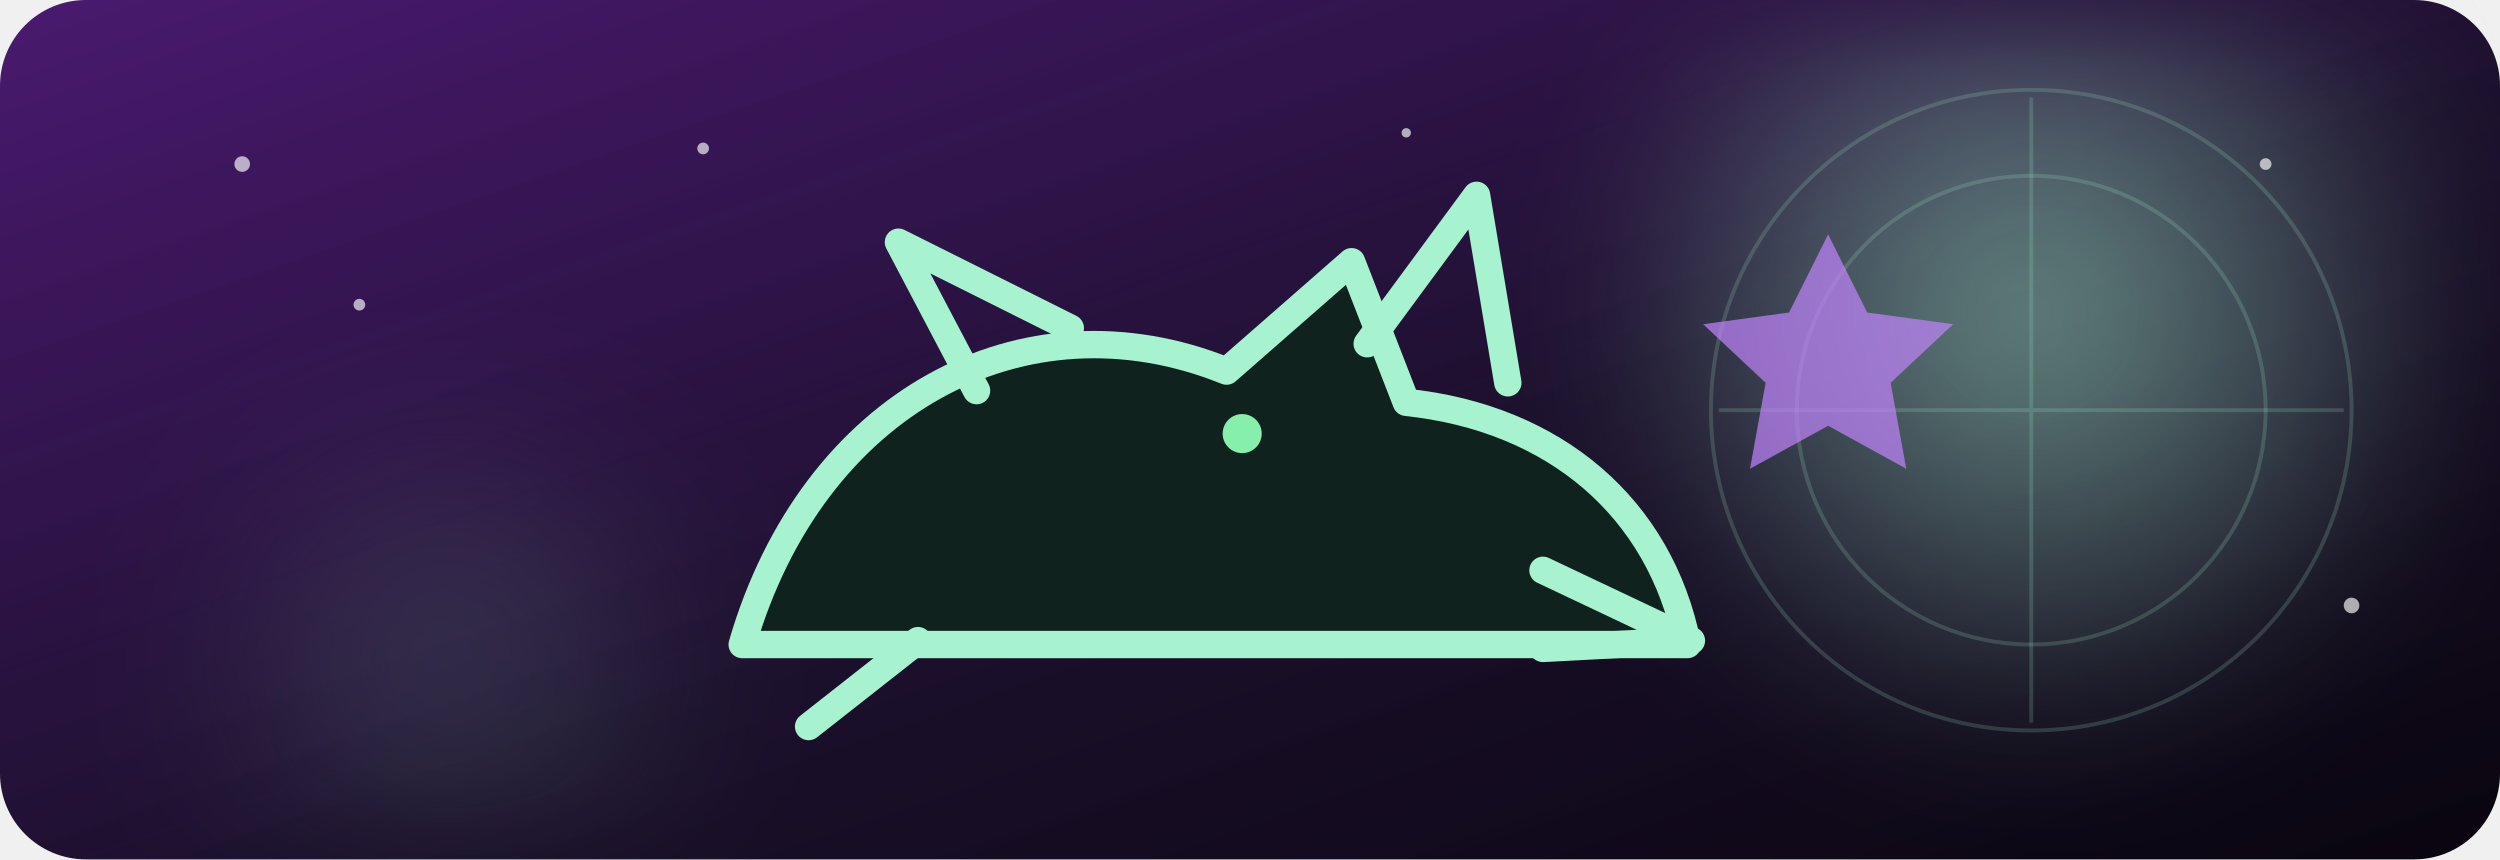
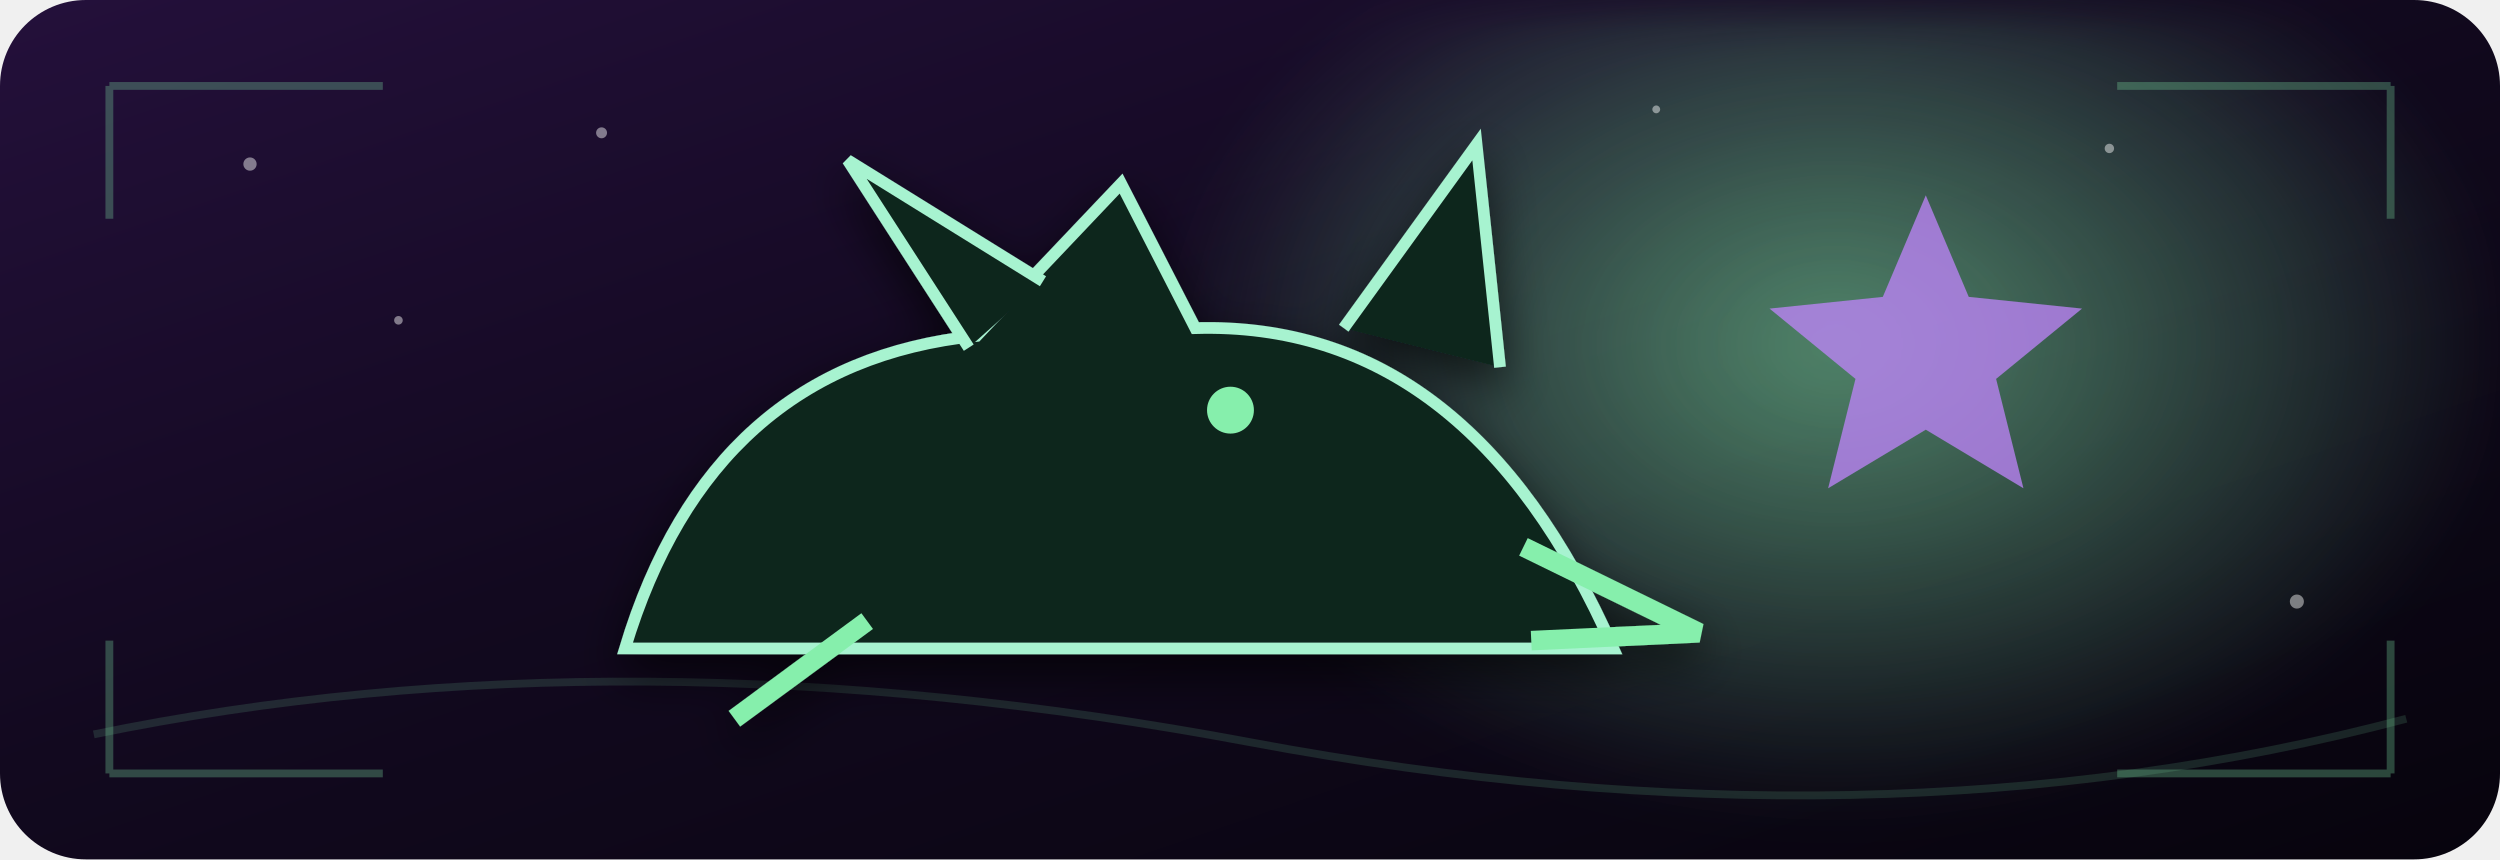
- <svg xmlns="http://www.w3.org/2000/svg" viewBox="0 0 640 220" role="img" aria-hidden="true">
+ <svg xmlns="http://www.w3.org/2000/svg" viewBox="0 0 640 220" aria-hidden="true">
  <defs>
    <linearGradient id="bg" x1="0" y1="0" x2="1" y2="1">
-       <stop offset="0" stop-color="#3b0764" stop-opacity=".92" />
-       <stop offset=".55" stop-color="#170b28" stop-opacity=".98" />
-       <stop offset="1" stop-color="#09050f" />
+       <stop stop-color="#24103b" />
+       <stop offset=".45" stop-color="#12091f" />
+       <stop offset="1" stop-color="#07040d" />
    </linearGradient>
-     <radialGradient id="glow">
-       <stop offset="0" stop-color="#a7f3d0" stop-opacity=".55" />
-       <stop offset="1" stop-color="#a7f3d0" stop-opacity="0" />
+     <radialGradient id="aura">
+       <stop stop-color="#86efac" stop-opacity=".55" />
+       <stop offset="1" stop-color="#86efac" stop-opacity="0" />
    </radialGradient>
-     <filter id="blur">
-       <feGaussianBlur stdDeviation="18" />
+     <linearGradient id="metal" x1="0" y1="0" x2="1" y2="1">
+       <stop stop-color="#fff" />
+       <stop offset=".3" stop-color="#86efac" />
+       <stop offset="1" stop-color="#14532d" />
+     </linearGradient>
+     <filter id="glow">
+       <feGaussianBlur stdDeviation="8" />
+     </filter>
+     <filter id="shadow">
+       <feDropShadow dx="0" dy="5" stdDeviation="6" flood-color="#000" flood-opacity=".65" />
    </filter>
  </defs>
  <rect width="640" height="220" rx="22" fill="url(#bg)" />
-   <circle cx="520" cy="80" r="115" fill="url(#glow)" filter="url(#blur)" />
-   <circle cx="115" cy="170" r="75" fill="url(#glow)" opacity=".28" filter="url(#blur)" />
-   <g fill="none" stroke="#a7f3d0" stroke-opacity=".18">
-     <circle cx="520" cy="105" r="82" />
-     <circle cx="520" cy="105" r="60" />
-     <path d="M440 105h160M520 25v160" />
+   <ellipse cx="470" cy="88" rx="170" ry="120" fill="url(#aura)" filter="url(#glow)" />
+   <g opacity=".45" fill="#fff">
+     <circle cx="64" cy="42" r="1.7" />
+     <circle cx="102" cy="82" r="1.1" />
+     <circle cx="154" cy="34" r="1.4" />
+     <circle cx="540" cy="38" r="1.2" />
+     <circle cx="588" cy="154" r="1.8" />
+     <circle cx="424" cy="28" r="1" />
  </g>
-   <g fill="none" stroke="#a7f3d0" stroke-width="7" stroke-linecap="round" stroke-linejoin="round">
-     <path d="M190 165c18-62 72-91 124-70l32-28 14 36c38 4 65 27 72 62H190z" fill="#10221d" />
-     <path d="M250 100l-20-38 44 22M350 88l28-38 8 48" />
-     <circle cx="318" cy="111" r="5" fill="#86efac" stroke="none" />
-     <path d="M395 146l38 18-38 2M235 164l-28 22" />
+   <path d="M24 188 Q160 160 320 190 T616 184" fill="none" stroke="#86efac" stroke-opacity=".14" stroke-width="2" />
+   <g filter="url(#shadow)">
+     <path d="M160 166q22-73 90-80l37-39 19 37q70-2 107 82H160z" fill="#10251f" stroke="#a7f3d0" stroke-width="3" />
+     <path d="M248 89l-31-48 50 31M344 84l34-47 6 57" fill="#10251f" stroke="#a7f3d0" stroke-width="3" />
+     <circle cx="315" cy="105" r="6" fill="#86efac" />
+     <path d="M390 140l45 22-43 2M222 159l-34 25" fill="none" stroke="#86efac" stroke-width="5" />
  </g>
-   <path d="M468 60l10 20 22 3-16 15 4 22-20-11-20 11 4-22-16-15 22-3z" fill="#c084fc" opacity=".7" />
-   <g fill="#fff" opacity=".65">
-     <circle cx="62" cy="42" r="2" />
-     <circle cx="92" cy="78" r="1.5" />
-     <circle cx="180" cy="38" r="1.5" />
-     <circle cx="580" cy="42" r="1.5" />
-     <circle cx="602" cy="155" r="2" />
-     <circle cx="360" cy="34" r="1.2" />
-   </g>
+   <path d="M493 50l11 26 29 3-22 18 7 28-25-15-25 15 7-28-22-18 29-3z" fill="#c084fc" opacity=".75" />
+   <path d="M28 22h70M28 22v34M612 22h-70M612 22v34M28 198h70M28 198v-34M612 198h-70M612 198v-34" fill="none" stroke="#86efac" stroke-opacity=".28" stroke-width="2" />
</svg>
